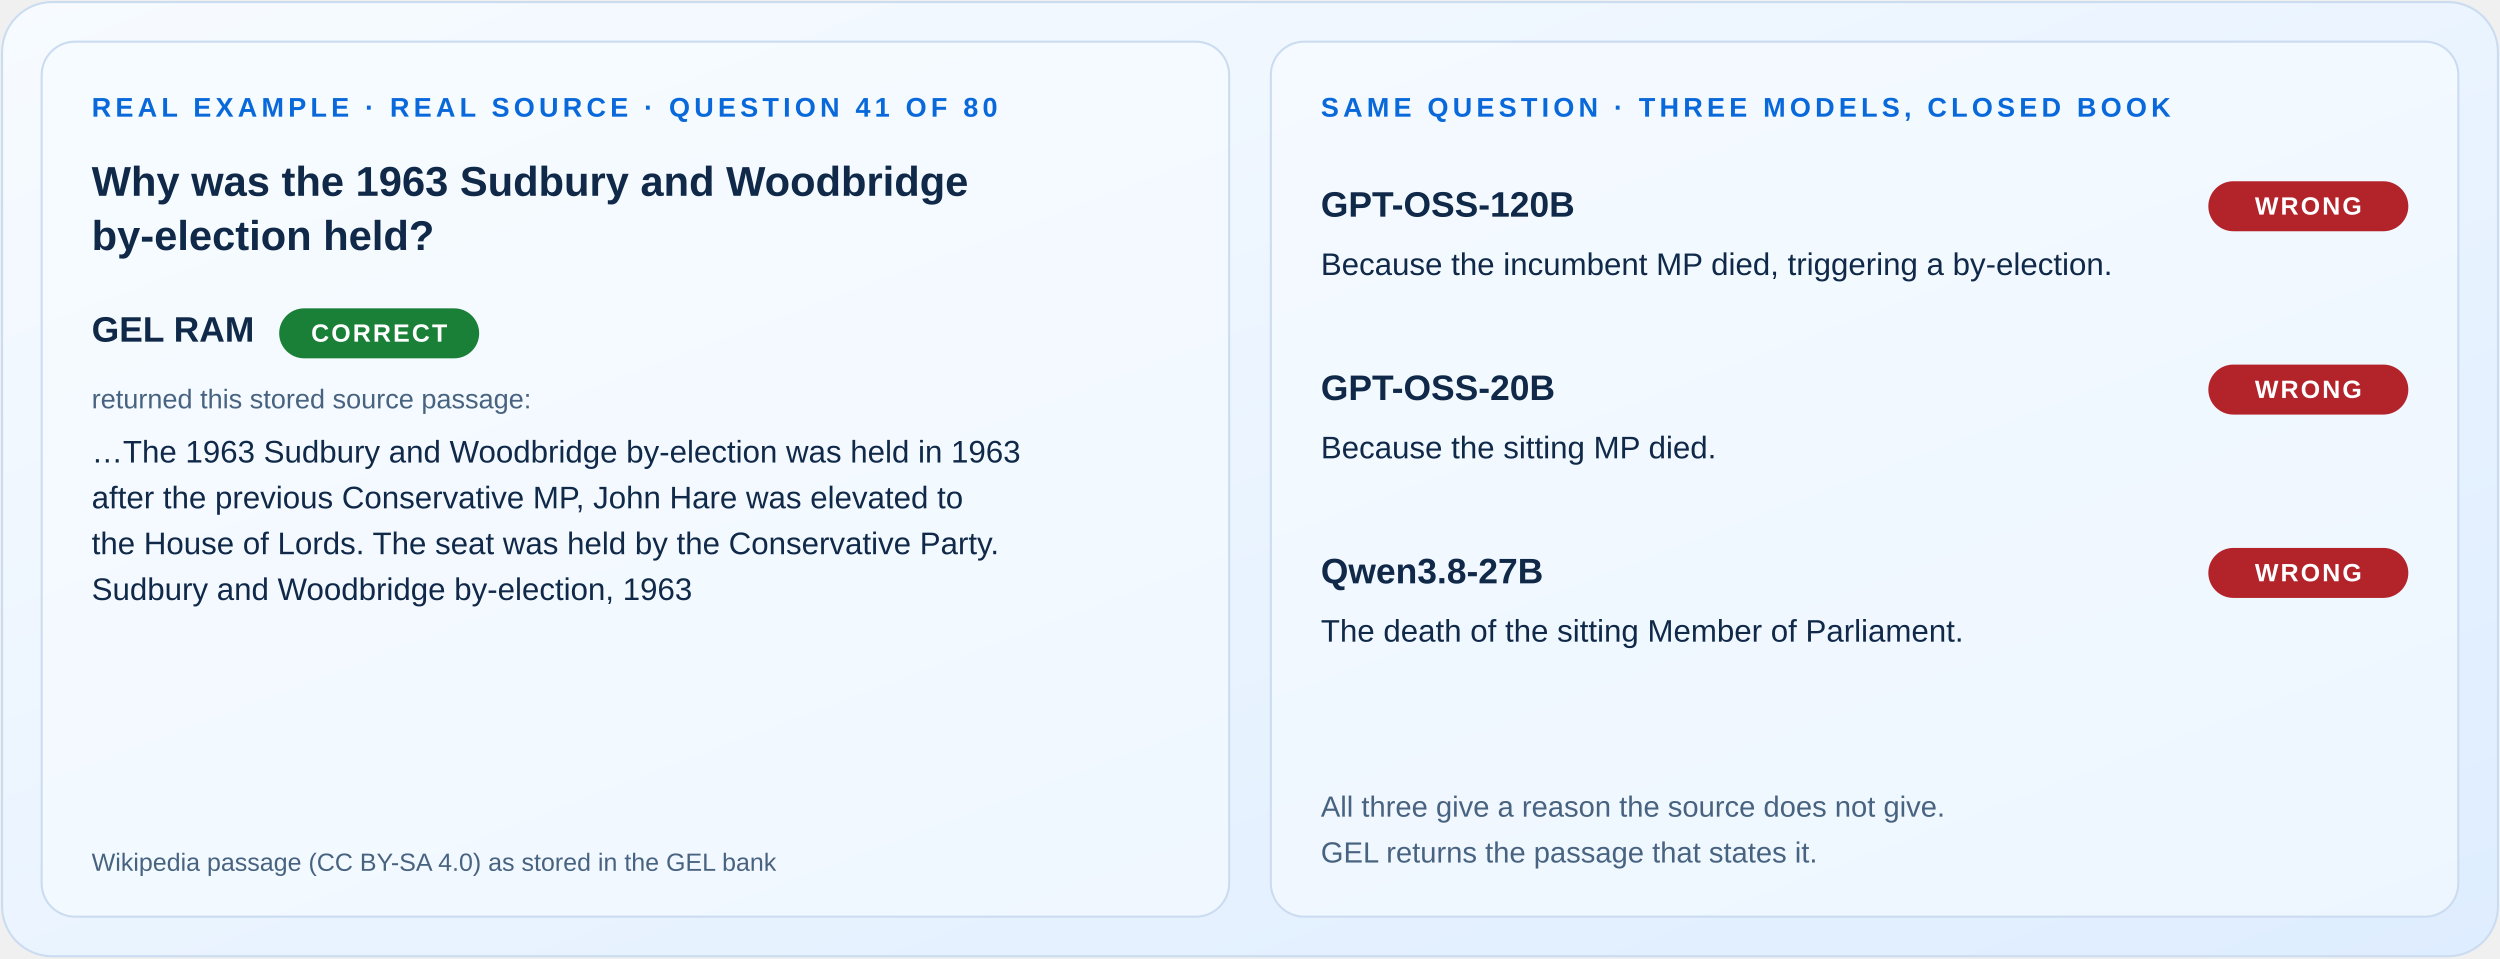
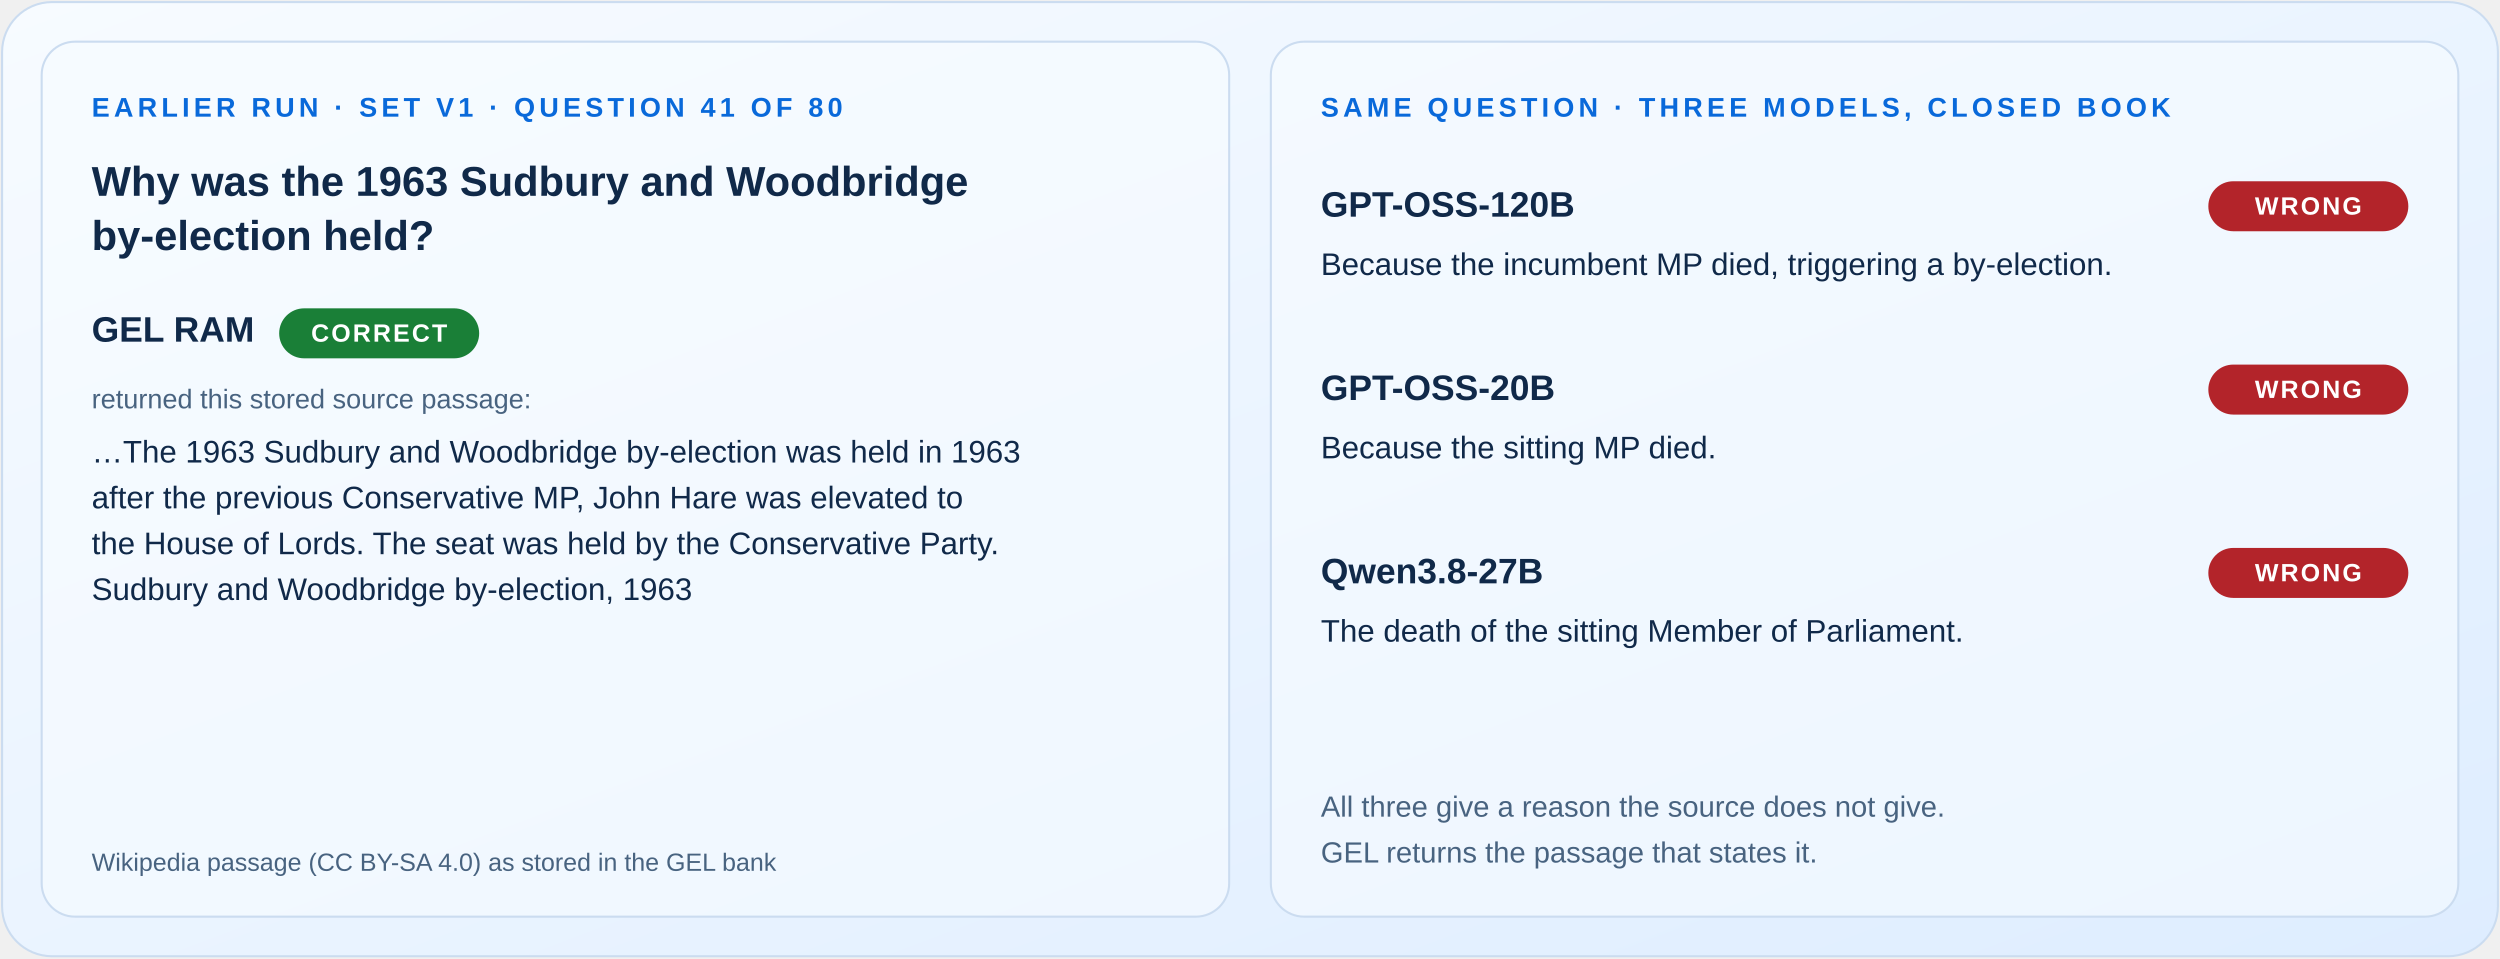
<svg xmlns="http://www.w3.org/2000/svg" width="1200" height="460" viewBox="0 0 1200 460" role="img" aria-labelledby="t d">
  <style>
text{font-family:Arial,Helvetica,sans-serif;fill:#102949}
.mono{font-family:ui-monospace,Consolas,"DejaVu Sans Mono",monospace;fill:#486380}
.kick{font-size:13px;font-weight:700;letter-spacing:2px;fill:#0969da}
.mut{fill:#486380}.b{font-weight:700}
</style>
  <defs>
    <linearGradient id="bg" x2="1" y2="1">
      <stop stop-color="#f7fbff" />
      <stop offset="1" stop-color="#deedff" />
    </linearGradient>
    <clipPath id="card">
      <rect x="1" y="1" width="1198" height="458" rx="24" />
    </clipPath>
  </defs>
  <rect x="1" y="1" width="1198" height="458" rx="24" fill="url(#bg)" stroke="#cbdcf0" />
  <rect x="20" y="20" width="570" height="420" rx="16" fill="#f7fbff" fill-opacity=".6" stroke="#cbdcf0" />
  <rect x="610" y="20" width="570" height="420" rx="16" fill="#f7fbff" fill-opacity=".6" stroke="#cbdcf0" />
-   <text class="kick" x="44" y="56">REAL EXAMPLE · REAL SOURCE · QUESTION 41 OF 80</text>
+   <text class="kick" x="44" y="56">EARLIER RUN · SET V1 · QUESTION 41 OF 80</text>
  <text x="44" y="94" font-size="20" class="b">Why was the 1963 Sudbury and Woodbridge</text>
  <text x="44" y="120" font-size="20" class="b">by-election held?</text>
  <text x="44" y="164" font-size="17" class="b">GEL RAM</text>
  <rect x="134" y="148" width="96" height="24" rx="12" fill="#1a7f37" />
  <text x="182" y="164" font-size="12" class="b" text-anchor="middle" style="fill:#ffffff" letter-spacing="1">CORRECT</text>
  <text x="44" y="196" font-size="13" class="mut">returned this stored source passage:</text>
  <text x="44" y="222" font-size="15">…The 1963 Sudbury and Woodbridge by-election was held in 1963</text>
  <text x="44" y="244" font-size="15">after the previous Conservative MP, John Hare was elevated to</text>
  <text x="44" y="266" font-size="15">the House of Lords. The seat was held by the Conservative Party.</text>
  <text x="44" y="288" font-size="15">Sudbury and Woodbridge by-election, 1963</text>
  <text x="44" y="418" font-size="12" class="mut">Wikipedia passage (CC BY-SA 4.0) as stored in the GEL bank</text>
  <text class="kick" x="634" y="56">SAME QUESTION · THREE MODELS, CLOSED BOOK</text>
  <text x="634" y="104" font-size="17" class="b">GPT-OSS-120B</text>
  <rect x="1060" y="87" width="96" height="24" rx="12" fill="#b3242a" />
  <text x="1108" y="103" font-size="12" class="b" text-anchor="middle" style="fill:#ffffff" letter-spacing="1">WRONG</text>
  <text x="634" y="132" font-size="15">Because the incumbent MP died, triggering a by‑election.</text>
  <text x="634" y="192" font-size="17" class="b">GPT-OSS-20B</text>
  <rect x="1060" y="175" width="96" height="24" rx="12" fill="#b3242a" />
  <text x="1108" y="191" font-size="12" class="b" text-anchor="middle" style="fill:#ffffff" letter-spacing="1">WRONG</text>
  <text x="634" y="220" font-size="15">Because the sitting MP died.</text>
  <text x="634" y="280" font-size="17" class="b">Qwen3.8-27B</text>
  <rect x="1060" y="263" width="96" height="24" rx="12" fill="#b3242a" />
  <text x="1108" y="279" font-size="12" class="b" text-anchor="middle" style="fill:#ffffff" letter-spacing="1">WRONG</text>
  <text x="634" y="308" font-size="15">The death of the sitting Member of Parliament.</text>
  <text x="634" y="392" font-size="14" class="mut">All three give a reason the source does not give.</text>
  <text x="634" y="414" font-size="14" class="mut">GEL returns the passage that states it.</text>
</svg>
